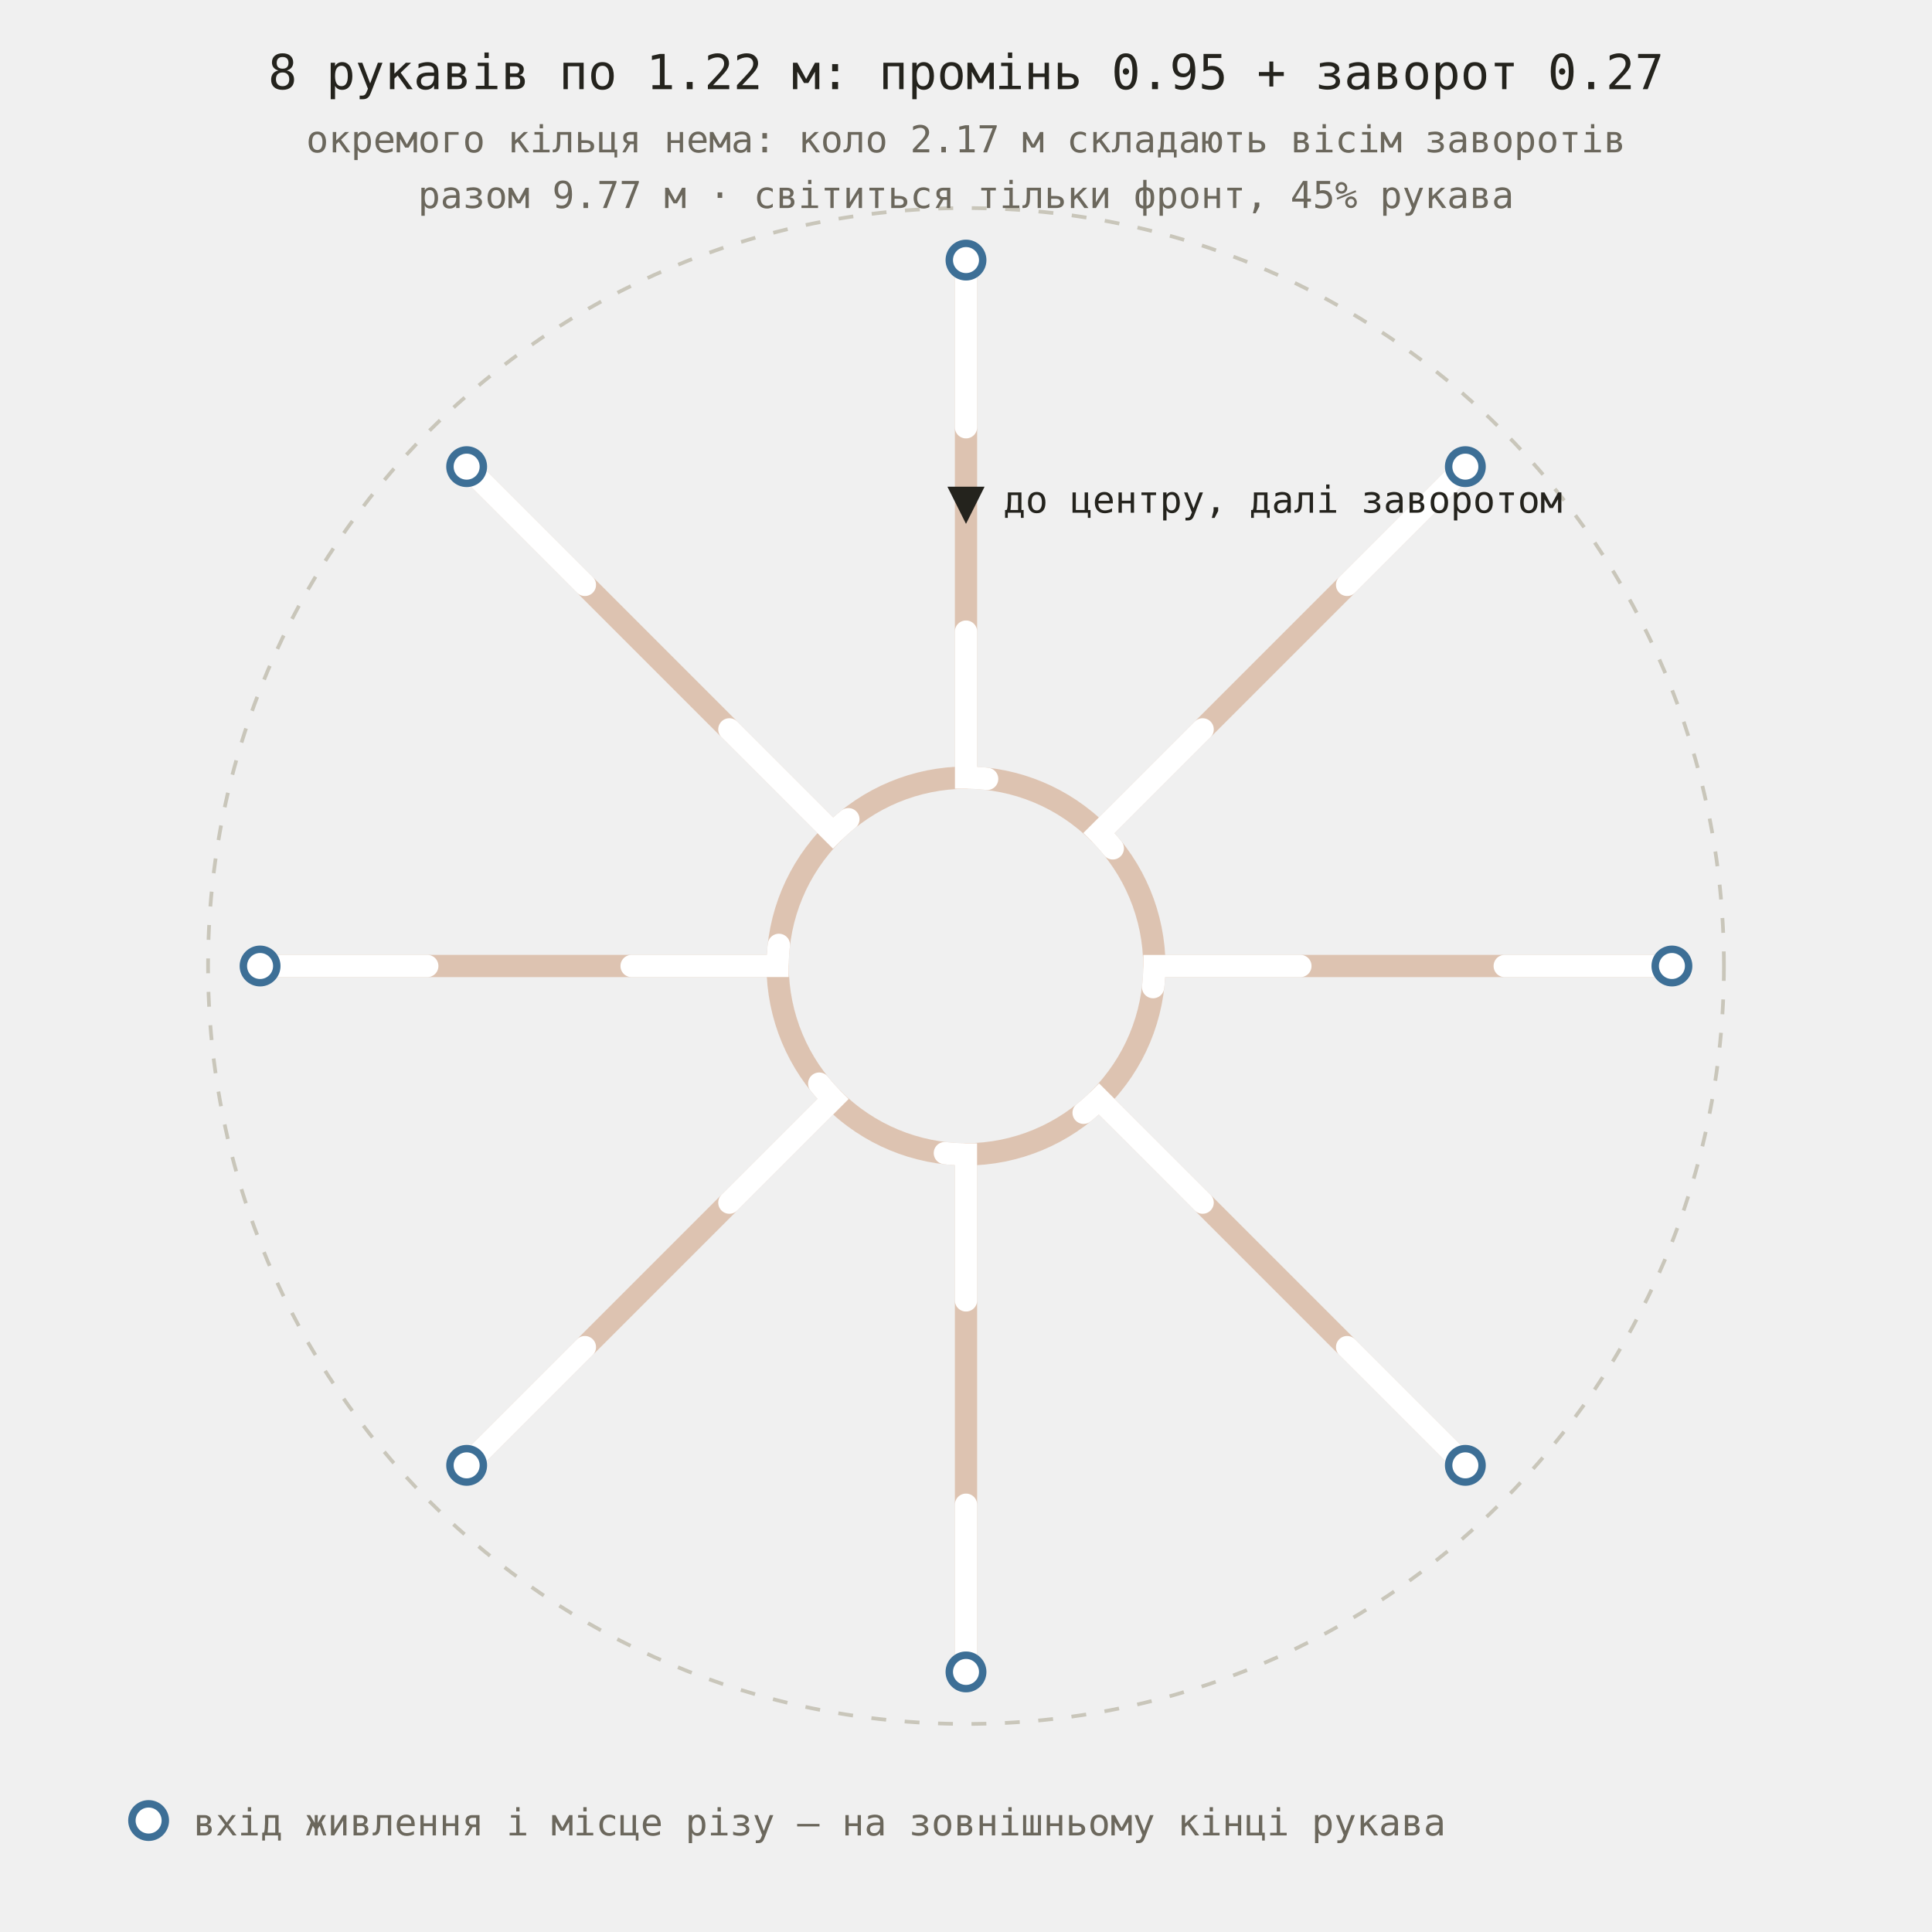
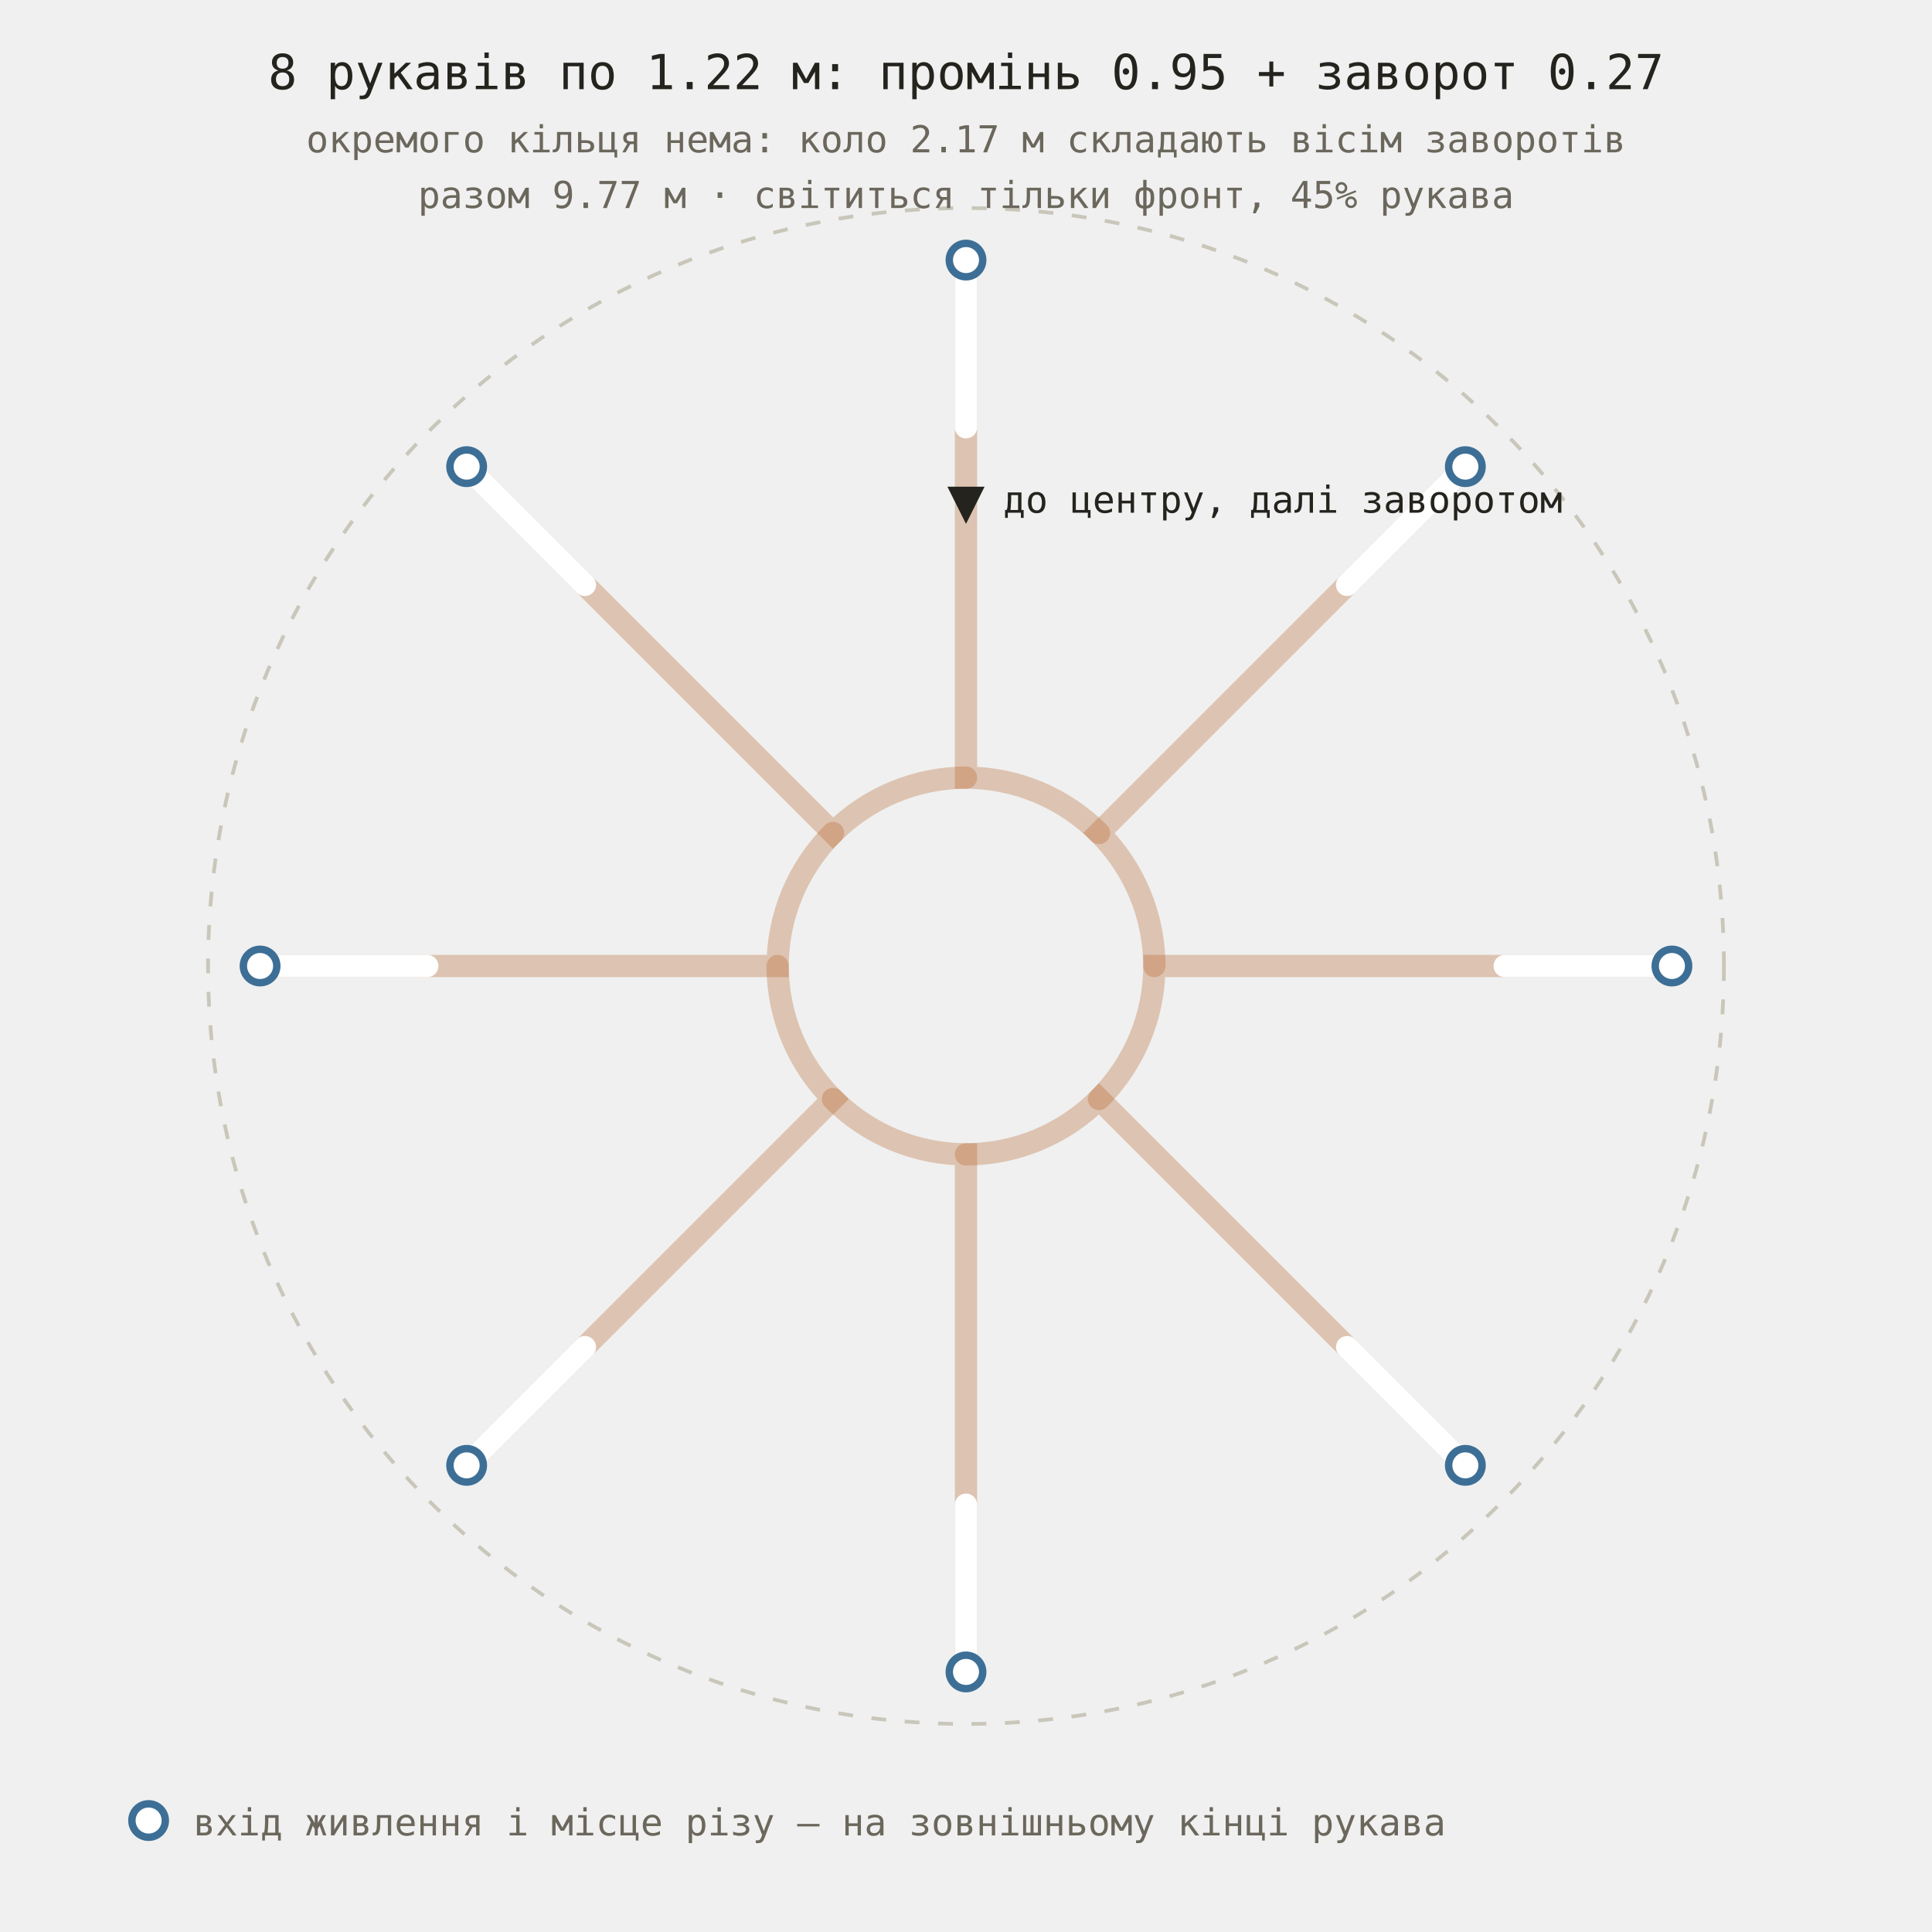
<svg xmlns="http://www.w3.org/2000/svg" viewBox="0 0 520 520" font-family="ui-monospace,Menlo,monospace">
  <circle cx="260" cy="260" r="204" fill="none" stroke="#c9c6ba" stroke-dasharray="4 5" />
  <path d="M 260.0 70.0 L 260.0 209.3 A 50.7 50.7 0 0 1 295.8 224.2" fill="none" stroke="#b35b1e" stroke-width="6" stroke-linecap="round" opacity=".3" />
  <path d="M 394.4 125.6 L 295.8 224.2 A 50.7 50.7 0 0 1 310.7 260.0" fill="none" stroke="#b35b1e" stroke-width="6" stroke-linecap="round" opacity=".3" />
  <path d="M 450.0 260.0 L 310.7 260.0 A 50.7 50.7 0 0 1 295.8 295.8" fill="none" stroke="#b35b1e" stroke-width="6" stroke-linecap="round" opacity=".3" />
  <path d="M 394.4 394.4 L 295.8 295.8 A 50.7 50.7 0 0 1 260.0 310.7" fill="none" stroke="#b35b1e" stroke-width="6" stroke-linecap="round" opacity=".3" />
  <path d="M 260.0 450.0 L 260.0 310.7 A 50.7 50.7 0 0 1 224.2 295.8" fill="none" stroke="#b35b1e" stroke-width="6" stroke-linecap="round" opacity=".3" />
  <path d="M 125.6 394.4 L 224.2 295.8 A 50.7 50.7 0 0 1 209.3 260.0" fill="none" stroke="#b35b1e" stroke-width="6" stroke-linecap="round" opacity=".3" />
  <path d="M 70.0 260.0 L 209.3 260.0 A 50.7 50.7 0 0 1 224.2 224.2" fill="none" stroke="#b35b1e" stroke-width="6" stroke-linecap="round" opacity=".3" />
  <path d="M 125.6 125.6 L 224.2 224.2 A 50.7 50.7 0 0 1 260.0 209.3" fill="none" stroke="#b35b1e" stroke-width="6" stroke-linecap="round" opacity=".3" />
-   <path d="M 260.0 70.0 L 260.0 209.3 A 50.7 50.7 0 0 1 295.8 224.2" fill="none" stroke="#fff" stroke-width="6" stroke-linecap="round" pathLength="100" stroke-dasharray="45 55">
-     <animate attributeName="stroke-dashoffset" values="100;0" dur="2.6s" repeatCount="indefinite" begin="0s" />
+   <path d="M 260.0 70.0 L 260.0 209.3 A 50.7 50.7 0 0 1 295.8 224.2" fill="none" stroke="#fff" stroke-width="6" stroke-linecap="round" pathLength="100" stroke-dasharray="45 145">
+     <animate attributeName="stroke-dashoffset" values="45;-100" dur="2.6s" repeatCount="indefinite" begin="0s" />
  </path>
-   <path d="M 394.4 125.6 L 295.8 224.2 A 50.7 50.7 0 0 1 310.7 260.0" fill="none" stroke="#fff" stroke-width="6" stroke-linecap="round" pathLength="100" stroke-dasharray="45 55">
-     <animate attributeName="stroke-dashoffset" values="100;0" dur="2.6s" repeatCount="indefinite" begin="0s" />
+   <path d="M 394.4 125.6 L 295.8 224.2 A 50.7 50.7 0 0 1 310.7 260.0" fill="none" stroke="#fff" stroke-width="6" stroke-linecap="round" pathLength="100" stroke-dasharray="45 145">
+     <animate attributeName="stroke-dashoffset" values="45;-100" dur="2.6s" repeatCount="indefinite" begin="0s" />
  </path>
-   <path d="M 450.0 260.0 L 310.7 260.0 A 50.7 50.7 0 0 1 295.8 295.8" fill="none" stroke="#fff" stroke-width="6" stroke-linecap="round" pathLength="100" stroke-dasharray="45 55">
-     <animate attributeName="stroke-dashoffset" values="100;0" dur="2.6s" repeatCount="indefinite" begin="0s" />
+   <path d="M 450.0 260.0 L 310.7 260.0 A 50.7 50.7 0 0 1 295.8 295.8" fill="none" stroke="#fff" stroke-width="6" stroke-linecap="round" pathLength="100" stroke-dasharray="45 145">
+     <animate attributeName="stroke-dashoffset" values="45;-100" dur="2.6s" repeatCount="indefinite" begin="0s" />
  </path>
-   <path d="M 394.4 394.4 L 295.8 295.8 A 50.7 50.7 0 0 1 260.0 310.7" fill="none" stroke="#fff" stroke-width="6" stroke-linecap="round" pathLength="100" stroke-dasharray="45 55">
-     <animate attributeName="stroke-dashoffset" values="100;0" dur="2.6s" repeatCount="indefinite" begin="0s" />
+   <path d="M 394.4 394.4 L 295.8 295.8 A 50.7 50.7 0 0 1 260.0 310.7" fill="none" stroke="#fff" stroke-width="6" stroke-linecap="round" pathLength="100" stroke-dasharray="45 145">
+     <animate attributeName="stroke-dashoffset" values="45;-100" dur="2.6s" repeatCount="indefinite" begin="0s" />
  </path>
-   <path d="M 260.0 450.0 L 260.0 310.7 A 50.7 50.7 0 0 1 224.2 295.8" fill="none" stroke="#fff" stroke-width="6" stroke-linecap="round" pathLength="100" stroke-dasharray="45 55">
-     <animate attributeName="stroke-dashoffset" values="100;0" dur="2.6s" repeatCount="indefinite" begin="0s" />
+   <path d="M 260.0 450.0 L 260.0 310.7 A 50.7 50.7 0 0 1 224.2 295.8" fill="none" stroke="#fff" stroke-width="6" stroke-linecap="round" pathLength="100" stroke-dasharray="45 145">
+     <animate attributeName="stroke-dashoffset" values="45;-100" dur="2.6s" repeatCount="indefinite" begin="0s" />
  </path>
-   <path d="M 125.6 394.4 L 224.2 295.8 A 50.7 50.7 0 0 1 209.3 260.0" fill="none" stroke="#fff" stroke-width="6" stroke-linecap="round" pathLength="100" stroke-dasharray="45 55">
-     <animate attributeName="stroke-dashoffset" values="100;0" dur="2.6s" repeatCount="indefinite" begin="0s" />
+   <path d="M 125.6 394.4 L 224.2 295.8 A 50.7 50.7 0 0 1 209.3 260.0" fill="none" stroke="#fff" stroke-width="6" stroke-linecap="round" pathLength="100" stroke-dasharray="45 145">
+     <animate attributeName="stroke-dashoffset" values="45;-100" dur="2.6s" repeatCount="indefinite" begin="0s" />
  </path>
-   <path d="M 70.0 260.0 L 209.3 260.0 A 50.7 50.7 0 0 1 224.2 224.2" fill="none" stroke="#fff" stroke-width="6" stroke-linecap="round" pathLength="100" stroke-dasharray="45 55">
-     <animate attributeName="stroke-dashoffset" values="100;0" dur="2.6s" repeatCount="indefinite" begin="0s" />
+   <path d="M 70.0 260.0 L 209.3 260.0 A 50.7 50.7 0 0 1 224.2 224.2" fill="none" stroke="#fff" stroke-width="6" stroke-linecap="round" pathLength="100" stroke-dasharray="45 145">
+     <animate attributeName="stroke-dashoffset" values="45;-100" dur="2.6s" repeatCount="indefinite" begin="0s" />
  </path>
-   <path d="M 125.6 125.6 L 224.2 224.2 A 50.7 50.7 0 0 1 260.0 209.3" fill="none" stroke="#fff" stroke-width="6" stroke-linecap="round" pathLength="100" stroke-dasharray="45 55">
-     <animate attributeName="stroke-dashoffset" values="100;0" dur="2.6s" repeatCount="indefinite" begin="0s" />
+   <path d="M 125.6 125.6 L 224.2 224.2 A 50.7 50.7 0 0 1 260.0 209.3" fill="none" stroke="#fff" stroke-width="6" stroke-linecap="round" pathLength="100" stroke-dasharray="45 145">
+     <animate attributeName="stroke-dashoffset" values="45;-100" dur="2.6s" repeatCount="indefinite" begin="0s" />
  </path>
  <circle cx="260.0" cy="70.0" r="4.5" fill="#fff" stroke="#3d6f96" stroke-width="2" />
  <circle cx="394.4" cy="125.6" r="4.5" fill="#fff" stroke="#3d6f96" stroke-width="2" />
  <circle cx="450.0" cy="260.0" r="4.5" fill="#fff" stroke="#3d6f96" stroke-width="2" />
  <circle cx="394.4" cy="394.4" r="4.5" fill="#fff" stroke="#3d6f96" stroke-width="2" />
  <circle cx="260.0" cy="450.0" r="4.5" fill="#fff" stroke="#3d6f96" stroke-width="2" />
  <circle cx="125.6" cy="394.4" r="4.5" fill="#fff" stroke="#3d6f96" stroke-width="2" />
  <circle cx="70.0" cy="260.0" r="4.5" fill="#fff" stroke="#3d6f96" stroke-width="2" />
  <circle cx="125.6" cy="125.6" r="4.5" fill="#fff" stroke="#3d6f96" stroke-width="2" />
  <polygon points="255,131 265,131 260,141" fill="#24231d" />
  <text x="270" y="138" font-size="10" fill="#24231d">до центру, далі заворотом</text>
  <text x="260" y="24" text-anchor="middle" font-size="13" fill="#24231d">8 рукавів по 1.22 м: промінь 0.95 + заворот 0.27</text>
  <text x="260" y="41" text-anchor="middle" font-size="10" fill="#6b675c">окремого кільця нема: коло 2.17 м складають вісім заворотів</text>
  <text x="260" y="56" text-anchor="middle" font-size="10" fill="#6b675c">разом 9.77 м · світиться тільки фронт, 45% рукава</text>
  <circle cx="40" cy="490" r="4.5" fill="#fff" stroke="#3d6f96" stroke-width="2" />
  <text x="52" y="494" font-size="10" fill="#6b675c">вхід живлення і місце різу — на зовнішньому кінці рукава</text>
</svg>
